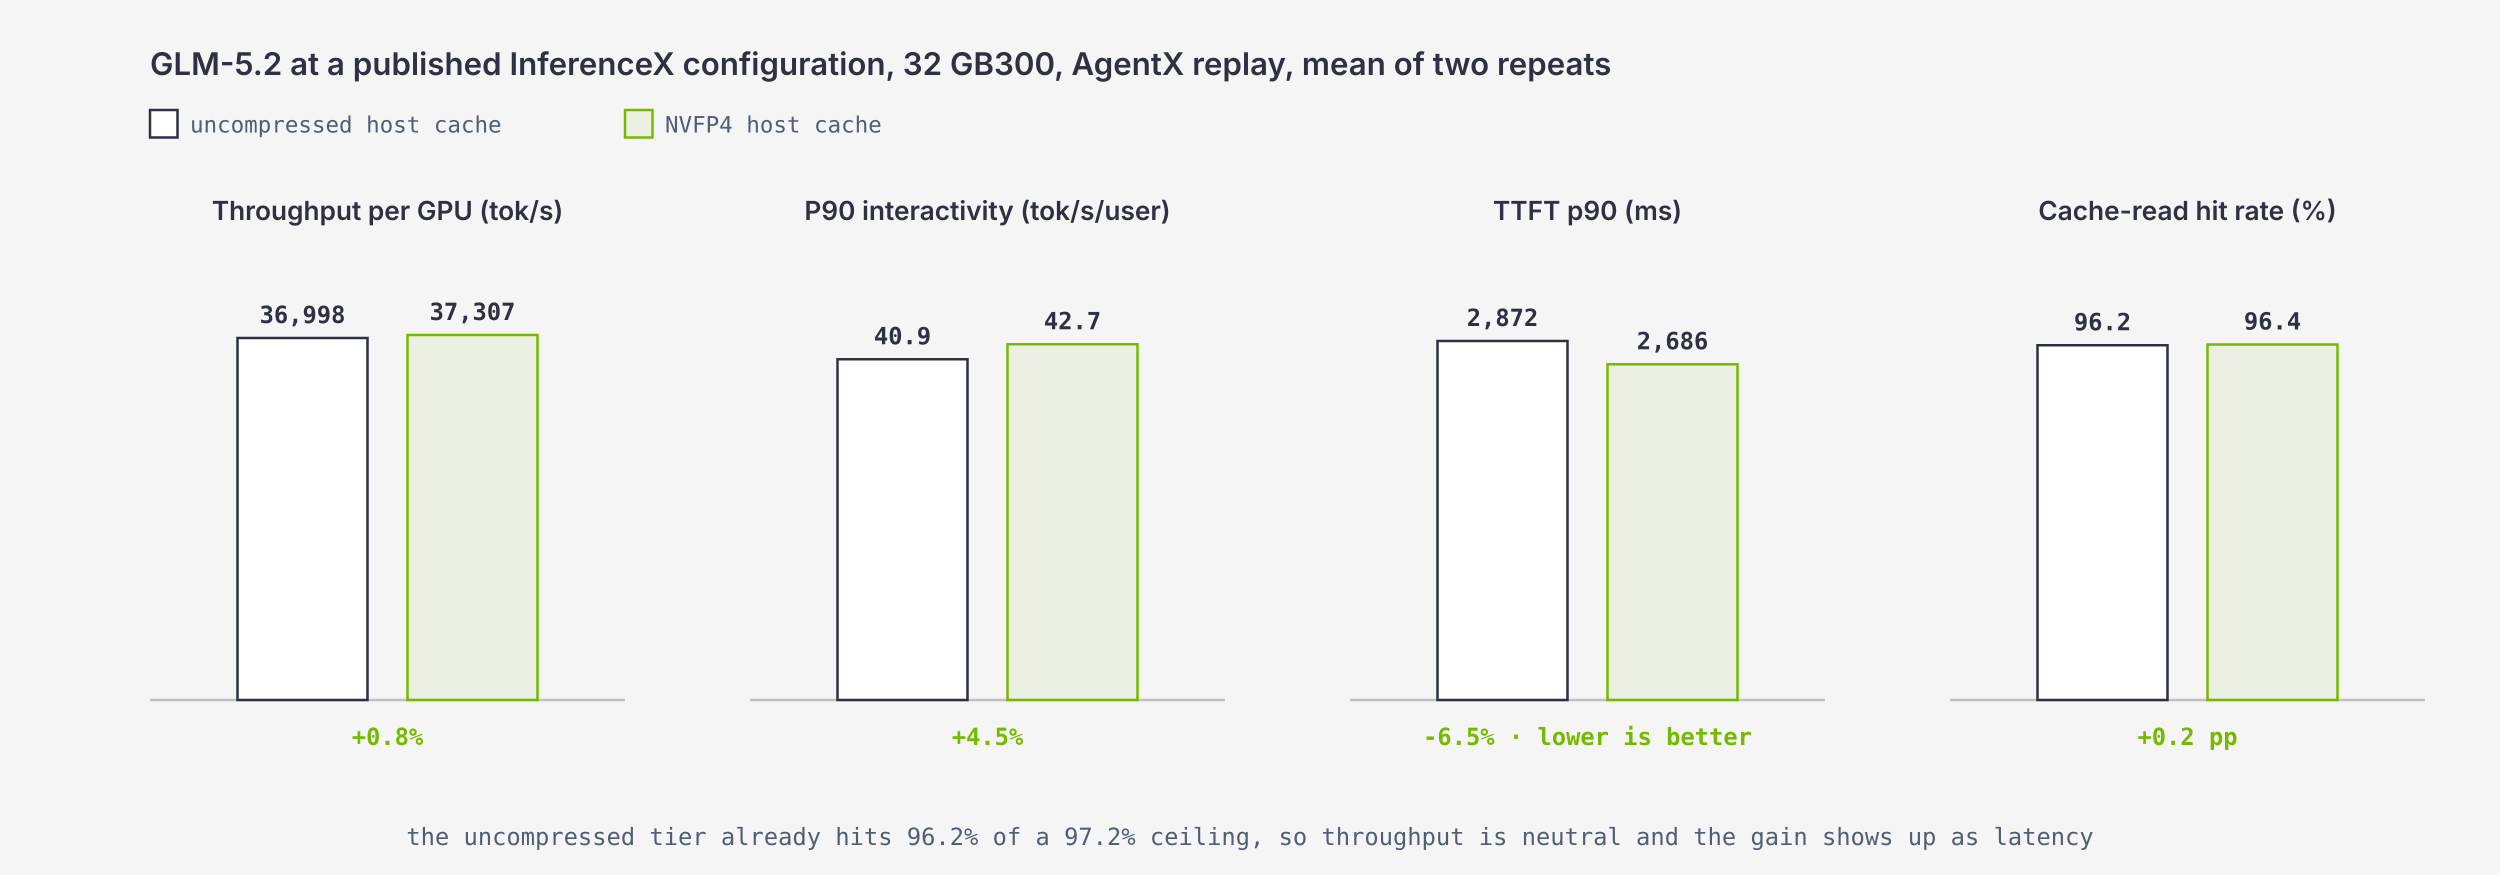
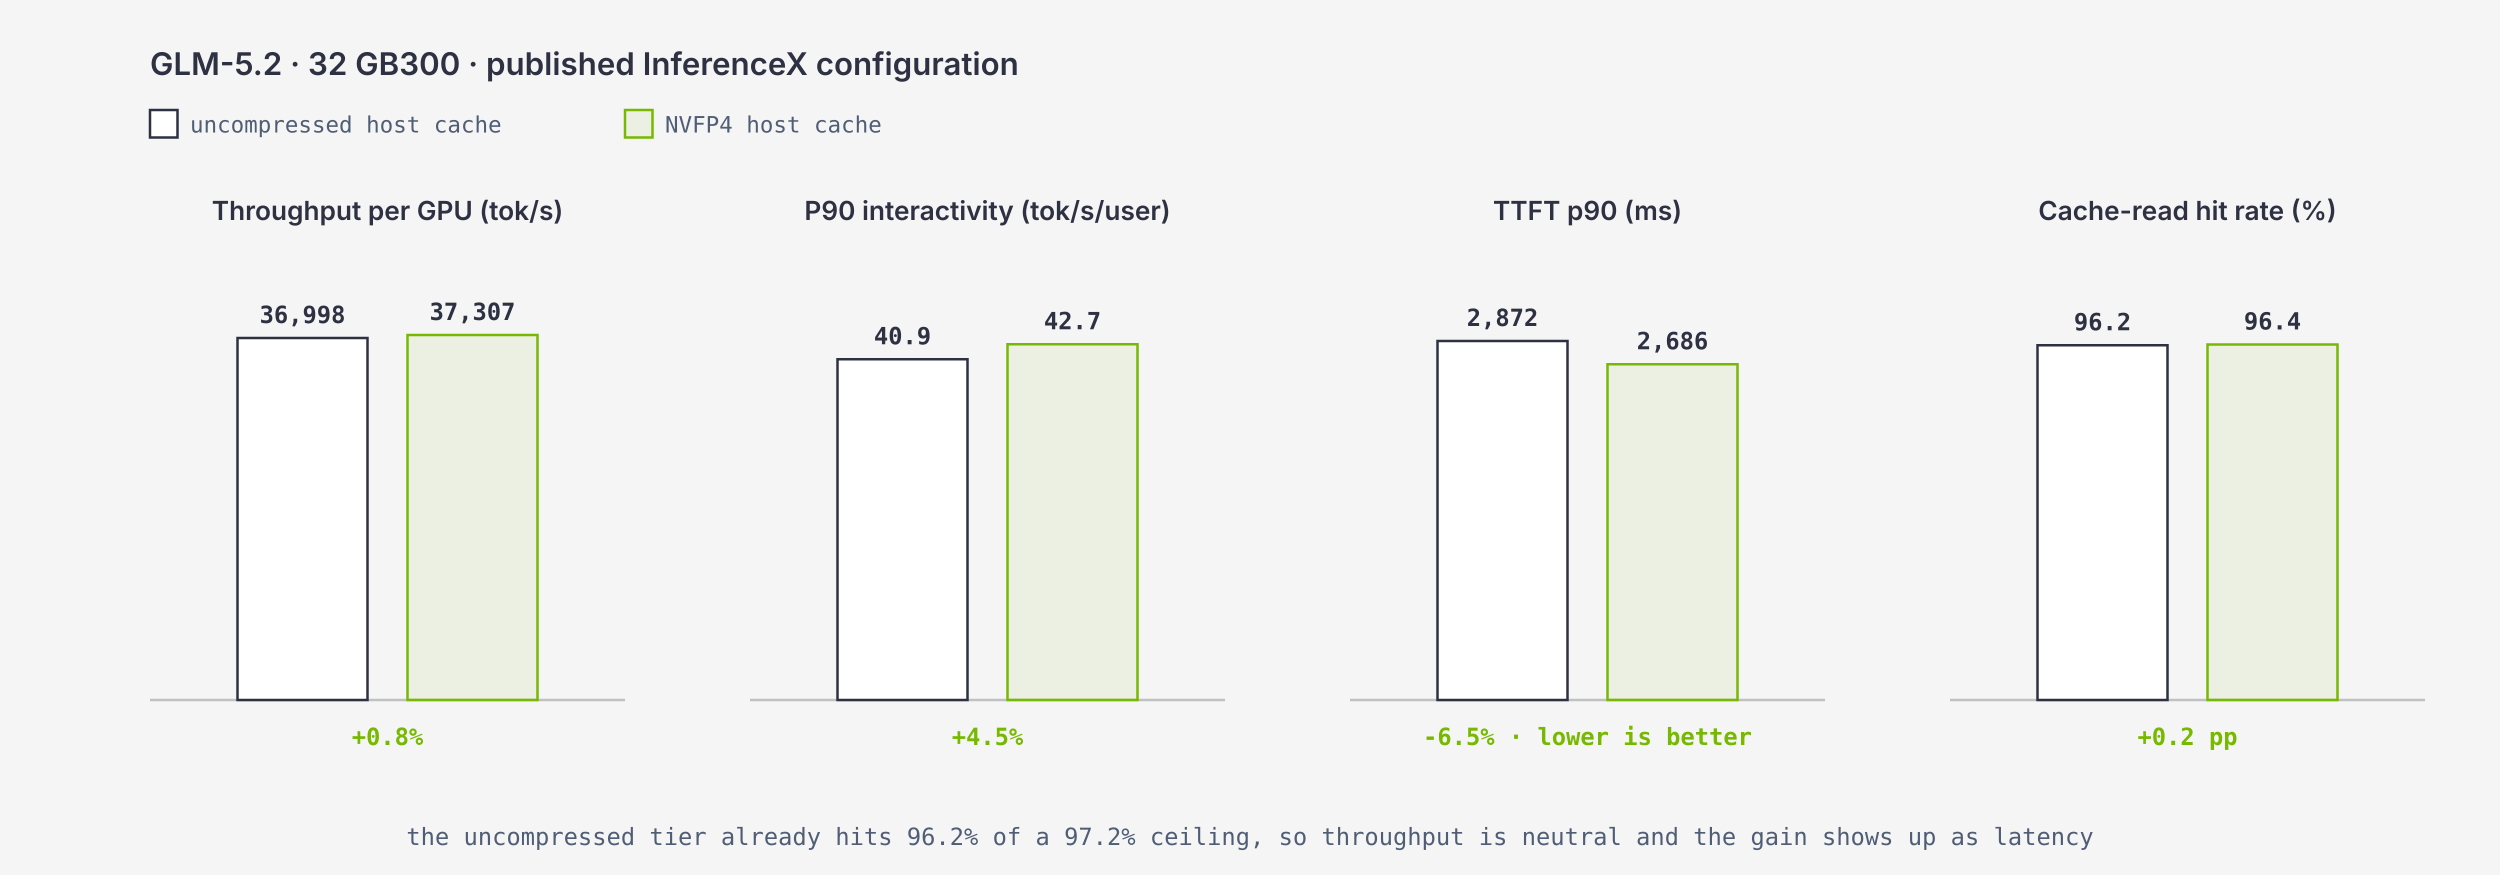
<svg xmlns="http://www.w3.org/2000/svg" viewBox="0 0 1000 350" width="1000" height="350">
  <defs>
    <marker id="ah" markerWidth="8" markerHeight="8" refX="7" refY="4" orient="auto" markerUnits="userSpaceOnUse">
      <path d="M0,0.5 L7,4 L0,7.5" fill="none" stroke="#4f5d75" stroke-width="1" />
    </marker>
  </defs>
  <rect width="1000" height="350" fill="#f5f5f5" />
-   <text x="60.0" y="30.0" font-family="'Geist','Inter',system-ui,-apple-system,'Segoe UI',sans-serif" font-size="12.5" font-weight="600" fill="#2d3142" text-anchor="start">GLM-5.2 at a published InferenceX configuration, 32 GB300, AgentX replay, mean of two repeats</text>
+   <text x="60.0" y="30.0" font-family="'Geist','Inter',system-ui,-apple-system,'Segoe UI',sans-serif" font-size="12.5" font-weight="600" fill="#2d3142" text-anchor="start">GLM-5.2 · 32 GB300 · published InferenceX configuration</text>
  <rect x="60" y="44" width="11" height="11" fill="#ffffff" stroke="#2d3142" />
  <text x="76.0" y="53.0" font-family="'Geist Mono','SFMono-Regular',Menlo,Consolas,monospace" font-size="9" font-weight="500" fill="#4f5d75" text-anchor="start">uncompressed host cache</text>
  <rect x="250" y="44" width="11" height="11" fill="rgba(118,185,0,0.08)" stroke="#76B900" />
  <text x="266.0" y="53.0" font-family="'Geist Mono','SFMono-Regular',Menlo,Consolas,monospace" font-size="9" font-weight="500" fill="#4f5d75" text-anchor="start">NVFP4 host cache</text>
  <text x="155.0" y="88.0" font-family="'Geist','Inter',system-ui,-apple-system,'Segoe UI',sans-serif" font-size="10.5" font-weight="600" fill="#2d3142" text-anchor="middle">Throughput per GPU (tok/s)</text>
  <line x1="60" y1="280" x2="250" y2="280" stroke="#bfc0c0" stroke-width="1" />
  <rect x="95.0" y="135.2" width="52" height="144.8" fill="#ffffff" stroke="#2d3142" stroke-width="1" />
  <text x="121.0" y="129.2" font-family="'Geist Mono','SFMono-Regular',Menlo,Consolas,monospace" font-size="9.5" font-weight="600" fill="#2d3142" text-anchor="middle">36,998</text>
  <rect x="163.0" y="134.0" width="52" height="146.0" fill="rgba(118,185,0,0.08)" stroke="#76B900" stroke-width="1" />
  <text x="189.0" y="128.0" font-family="'Geist Mono','SFMono-Regular',Menlo,Consolas,monospace" font-size="9.5" font-weight="600" fill="#2d3142" text-anchor="middle">37,307</text>
  <text x="155.0" y="298.0" font-family="'Geist Mono','SFMono-Regular',Menlo,Consolas,monospace" font-size="9.5" font-weight="600" fill="#76B900" text-anchor="middle">+0.8%</text>
  <text x="395.0" y="88.0" font-family="'Geist','Inter',system-ui,-apple-system,'Segoe UI',sans-serif" font-size="10.5" font-weight="600" fill="#2d3142" text-anchor="middle">P90 interactivity (tok/s/user)</text>
  <line x1="300" y1="280" x2="490" y2="280" stroke="#bfc0c0" stroke-width="1" />
  <rect x="335.0" y="143.7" width="52" height="136.3" fill="#ffffff" stroke="#2d3142" stroke-width="1" />
  <text x="361.0" y="137.7" font-family="'Geist Mono','SFMono-Regular',Menlo,Consolas,monospace" font-size="9.5" font-weight="600" fill="#2d3142" text-anchor="middle">40.9</text>
  <rect x="403.0" y="137.7" width="52" height="142.3" fill="rgba(118,185,0,0.08)" stroke="#76B900" stroke-width="1" />
  <text x="429.0" y="131.7" font-family="'Geist Mono','SFMono-Regular',Menlo,Consolas,monospace" font-size="9.5" font-weight="600" fill="#2d3142" text-anchor="middle">42.7</text>
  <text x="395.0" y="298.0" font-family="'Geist Mono','SFMono-Regular',Menlo,Consolas,monospace" font-size="9.5" font-weight="600" fill="#76B900" text-anchor="middle">+4.5%</text>
  <text x="635.0" y="88.0" font-family="'Geist','Inter',system-ui,-apple-system,'Segoe UI',sans-serif" font-size="10.5" font-weight="600" fill="#2d3142" text-anchor="middle">TTFT p90 (ms)</text>
  <line x1="540" y1="280" x2="730" y2="280" stroke="#bfc0c0" stroke-width="1" />
  <rect x="575.0" y="136.4" width="52" height="143.6" fill="#ffffff" stroke="#2d3142" stroke-width="1" />
  <text x="601.0" y="130.4" font-family="'Geist Mono','SFMono-Regular',Menlo,Consolas,monospace" font-size="9.5" font-weight="600" fill="#2d3142" text-anchor="middle">2,872</text>
  <rect x="643.0" y="145.7" width="52" height="134.3" fill="rgba(118,185,0,0.08)" stroke="#76B900" stroke-width="1" />
  <text x="669.0" y="139.7" font-family="'Geist Mono','SFMono-Regular',Menlo,Consolas,monospace" font-size="9.5" font-weight="600" fill="#2d3142" text-anchor="middle">2,686</text>
  <text x="635.0" y="298.0" font-family="'Geist Mono','SFMono-Regular',Menlo,Consolas,monospace" font-size="9.5" font-weight="600" fill="#76B900" text-anchor="middle">-6.5% · lower is better</text>
  <text x="875.0" y="88.0" font-family="'Geist','Inter',system-ui,-apple-system,'Segoe UI',sans-serif" font-size="10.5" font-weight="600" fill="#2d3142" text-anchor="middle">Cache-read hit rate (%)</text>
  <line x1="780" y1="280" x2="970" y2="280" stroke="#bfc0c0" stroke-width="1" />
  <rect x="815.0" y="138.1" width="52" height="141.9" fill="#ffffff" stroke="#2d3142" stroke-width="1" />
  <text x="841.0" y="132.1" font-family="'Geist Mono','SFMono-Regular',Menlo,Consolas,monospace" font-size="9.5" font-weight="600" fill="#2d3142" text-anchor="middle">96.2</text>
  <rect x="883.0" y="137.8" width="52" height="142.2" fill="rgba(118,185,0,0.08)" stroke="#76B900" stroke-width="1" />
  <text x="909.0" y="131.8" font-family="'Geist Mono','SFMono-Regular',Menlo,Consolas,monospace" font-size="9.5" font-weight="600" fill="#2d3142" text-anchor="middle">96.4</text>
  <text x="875.0" y="298.0" font-family="'Geist Mono','SFMono-Regular',Menlo,Consolas,monospace" font-size="9.5" font-weight="600" fill="#76B900" text-anchor="middle">+0.2 pp</text>
  <text x="500.0" y="338.0" font-family="'Geist Mono','SFMono-Regular',Menlo,Consolas,monospace" font-size="9.5" font-weight="500" fill="#4f5d75" text-anchor="middle">the uncompressed tier already hits 96.2% of a 97.2% ceiling, so throughput is neutral and the gain shows up as latency</text>
</svg>
